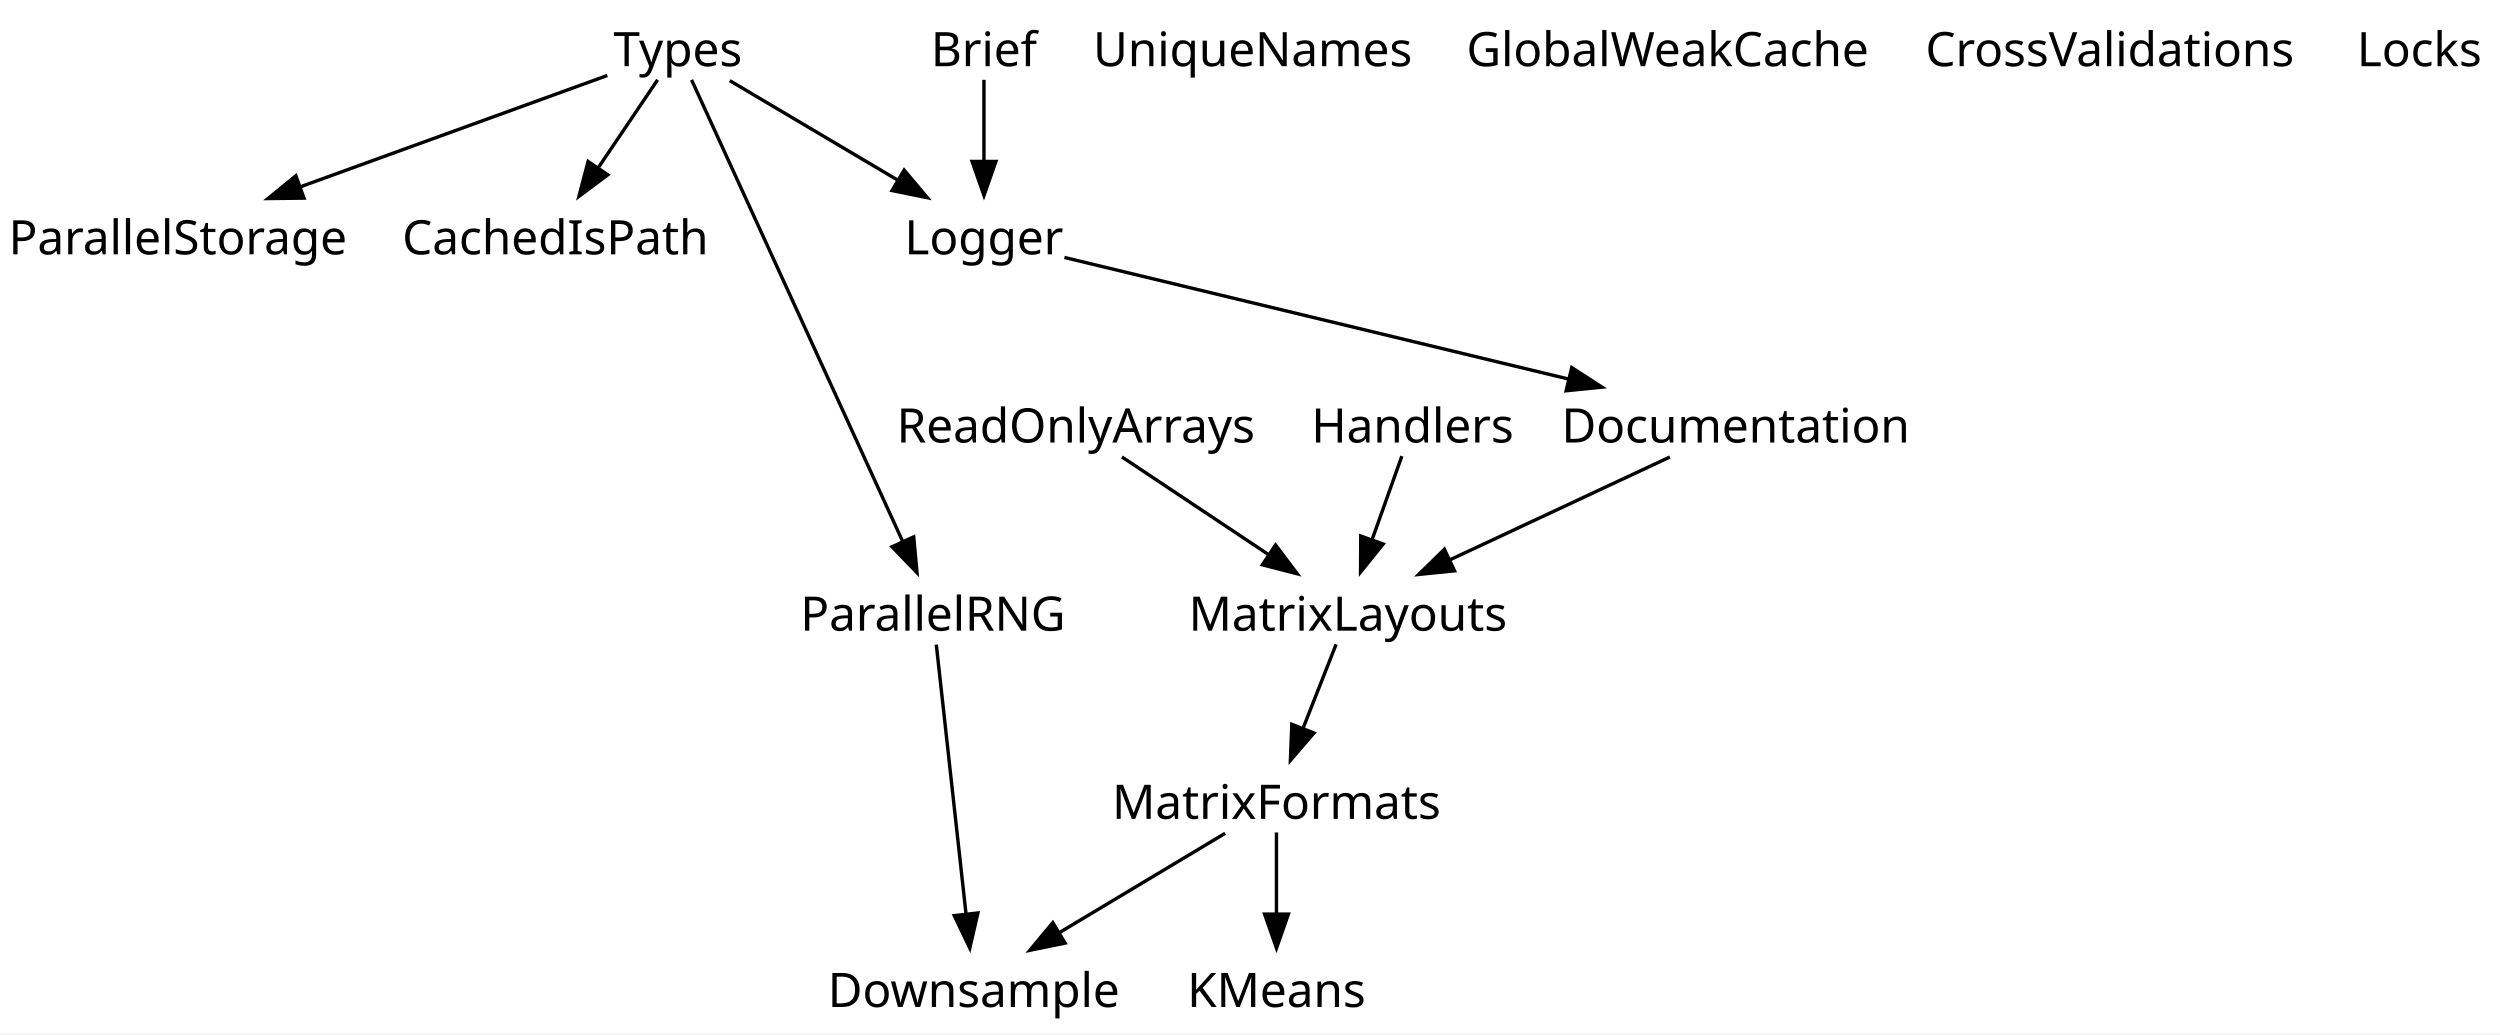
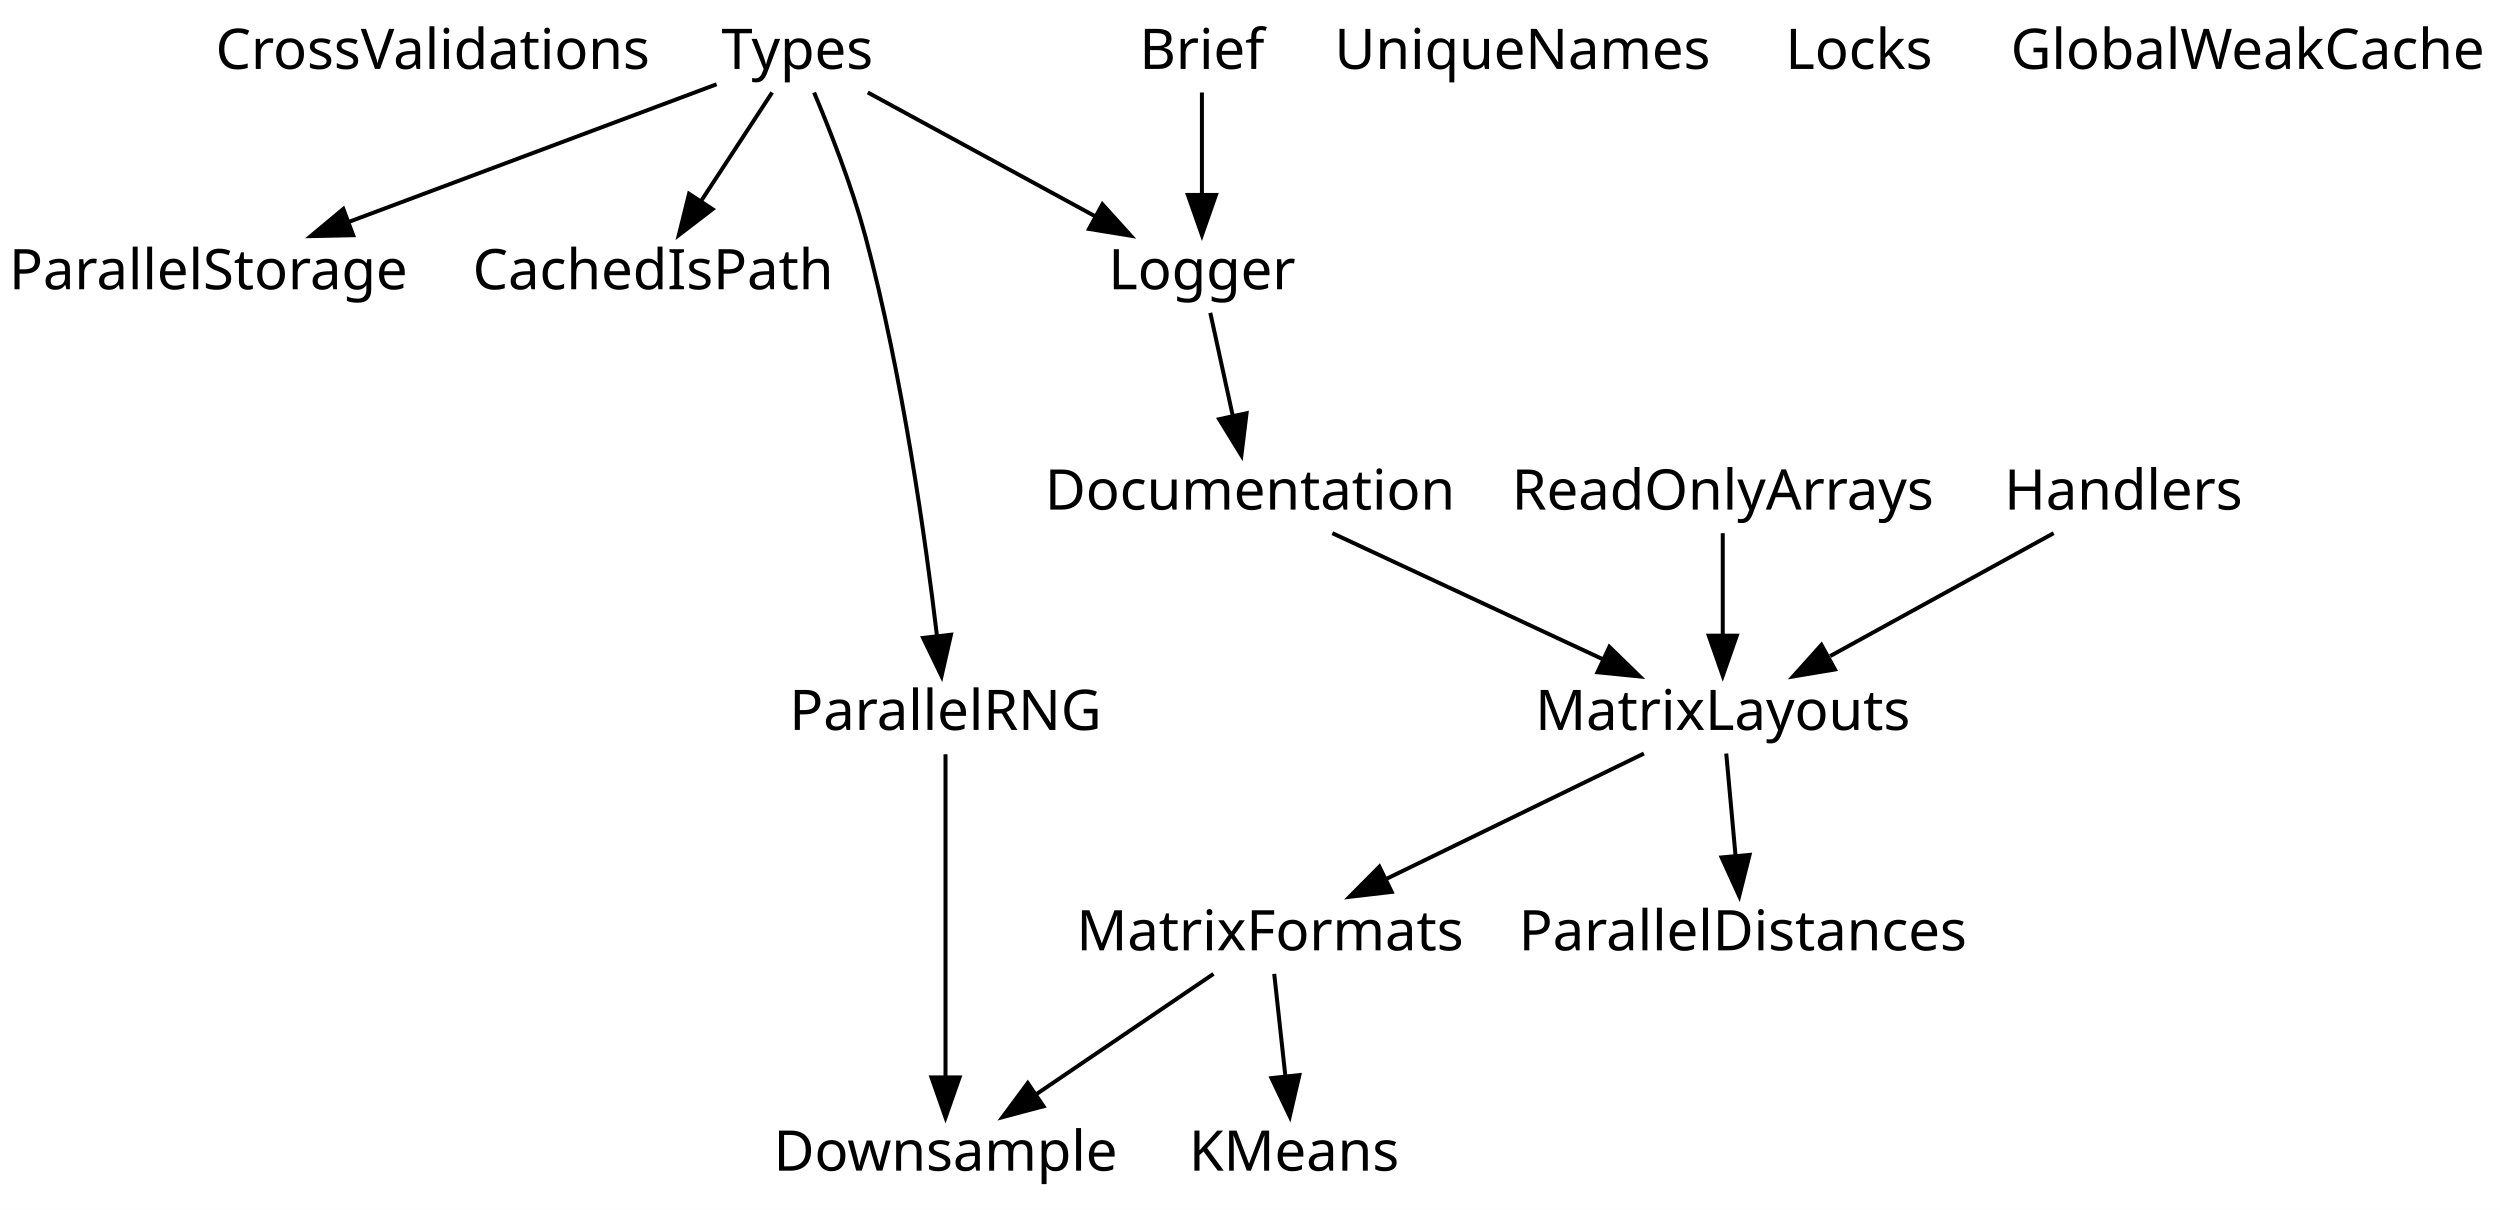
- <svg xmlns="http://www.w3.org/2000/svg" xmlns:xlink="http://www.w3.org/1999/xlink" width="735pt" height="304pt" viewBox="0.00 0.00 735.00 304.00">
-   <g id="graph0" class="graph" transform="scale(1 1) rotate(0) translate(4 299.92)">
-     <polygon fill="white" stroke="none" points="-4,4 -4,-299.92 731.07,-299.92 731.07,4 -4,4" />
+ <svg xmlns="http://www.w3.org/2000/svg" xmlns:xlink="http://www.w3.org/1999/xlink" width="624pt" height="302pt" viewBox="0.00 0.00 624.00 302.00">
+   <g id="graph0" class="graph" transform="scale(1 1) rotate(0) translate(4 298)">
+     <polygon fill="#ffffff" stroke="transparent" points="-4,4 -4,-298 620,-298 620,4 -4,4" />
    <g id="node1" class="node">
      <g id="a_node1">
-         <a xlink:href="../cached_ispath.html" xlink:title="CachedIsPath" target="_top">
-           <polygon fill="none" stroke="white" points="203.82,-240.6 114.75,-240.6 114.75,-221.28 203.82,-221.28 203.82,-240.6" />
-           <text xml:space="preserve" text-anchor="middle" x="159.28" y="-225.14" font-family="Sans-Serif" font-size="14.00">CachedIsPath</text>
+         <a xlink:href="../cross_validations.html" xlink:title="CrossValidations" target="_top">
+           <polygon fill="none" stroke="#ffffff" points="156.5,-294 51.5,-294 51.5,-275 156.5,-275 156.5,-294" />
+           <text text-anchor="middle" x="104" y="-280.8" font-family="Sans-Serif" font-size="14.00" fill="#000000">CrossValidations</text>
        </a>
      </g>
    </g>
    <g id="node2" class="node">
      <g id="a_node2">
+         <a xlink:href="../parallel_storage.html" xlink:title="ParallelStorage" target="_top">
+           <polygon fill="none" stroke="#ffffff" points="96,-239 0,-239 0,-220 96,-220 96,-239" />
+           <text text-anchor="middle" x="48" y="-225.8" font-family="Sans-Serif" font-size="14.00" fill="#000000">ParallelStorage</text>
+         </a>
+       </g>
+     </g>
+     <g id="node3" class="node">
+       <g id="a_node3">
        <a xlink:href="../types.html" xlink:title="Types" target="_top">
-           <polygon fill="none" stroke="white" points="215.82,-295.92 174.75,-295.92 174.75,-276.6 215.82,-276.6 215.82,-295.92" />
-           <text xml:space="preserve" text-anchor="middle" x="195.28" y="-280.46" font-family="Sans-Serif" font-size="14.00">Types</text>
+           <polygon fill="none" stroke="#ffffff" points="215,-294 175,-294 175,-275 215,-275 215,-294" />
+           <text text-anchor="middle" x="195" y="-280.8" font-family="Sans-Serif" font-size="14.00" fill="#000000">Types</text>
        </a>
      </g>
    </g>
    <g id="edge1" class="edge">
-       <path fill="none" stroke="black" d="M189.34,-276.46C184.57,-269.4 177.72,-259.25 171.76,-250.42" />
-       <polygon fill="black" stroke="black" points="174.7,-248.52 166.21,-242.19 168.9,-252.44 174.7,-248.52" />
+       <path fill="none" stroke="#000000" d="M174.869,-276.968C151.305,-268.151 111.864,-253.395 83.203,-242.671" />
+       <polygon fill="#000000" stroke="#000000" points="84.151,-239.289 73.559,-239.063 81.698,-245.845 84.151,-239.289" />
    </g>
    <g id="node6" class="node">
      <g id="a_node6">
-         <a xlink:href="../parallel_storage.html" xlink:title="ParallelStorage" target="_top">
-           <polygon fill="none" stroke="white" points="96.57,-240.6 0,-240.6 0,-221.28 96.57,-221.28 96.57,-240.6" />
-           <text xml:space="preserve" text-anchor="middle" x="48.28" y="-225.14" font-family="Sans-Serif" font-size="14.00">ParallelStorage</text>
-         </a>
-       </g>
-     </g>
-     <g id="edge2" class="edge">
-       <path fill="none" stroke="black" d="M174.54,-277.73C151.06,-269.22 112.41,-255.2 84.05,-244.91" />
-       <polygon fill="black" stroke="black" points="85.37,-241.67 74.78,-241.55 82.99,-248.25 85.37,-241.67" />
+         <a xlink:href="../cached_ispath.html" xlink:title="CachedIsPath" target="_top">
+           <polygon fill="none" stroke="#ffffff" points="203.5,-239 114.5,-239 114.5,-220 203.5,-220 203.5,-239" />
+           <text text-anchor="middle" x="159" y="-225.8" font-family="Sans-Serif" font-size="14.00" fill="#000000">CachedIsPath</text>
+         </a>
+       </g>
+     </g>
+     <g id="edge3" class="edge">
+       <path fill="none" stroke="#000000" d="M188.729,-274.92C183.834,-267.441 176.889,-256.83 170.942,-247.745" />
+       <polygon fill="#000000" stroke="#000000" points="173.846,-245.791 165.441,-239.341 167.989,-249.625 173.846,-245.791" />
+     </g>
+     <g id="node7" class="node">
+       <g id="a_node7">
+         <a xlink:href="../parallel_rng.html" xlink:title="ParallelRNG" target="_top">
+           <polygon fill="none" stroke="#ffffff" points="272,-129 192,-129 192,-110 272,-110 272,-129" />
+           <text text-anchor="middle" x="232" y="-115.8" font-family="Sans-Serif" font-size="14.00" fill="#000000">ParallelRNG</text>
+         </a>
+       </g>
+     </g>
+     <g id="edge4" class="edge">
+       <path fill="none" stroke="#000000" d="M199.197,-274.913C203.028,-265.823 208.597,-251.707 212,-239 221.255,-204.444 227.04,-163.063 229.881,-139.175" />
+       <polygon fill="#000000" stroke="#000000" points="233.358,-139.569 231.011,-129.238 226.403,-138.778 233.358,-139.569" />
    </g>
    <g id="node11" class="node">
      <g id="a_node11">
        <a xlink:href="../logger.html" xlink:title="Logger" target="_top">
-           <polygon fill="none" stroke="white" points="308.44,-240.6 262.12,-240.6 262.12,-221.28 308.44,-221.28 308.44,-240.6" />
-           <text xml:space="preserve" text-anchor="middle" x="285.28" y="-225.14" font-family="Sans-Serif" font-size="14.00">Logger</text>
-         </a>
-       </g>
-     </g>
-     <g id="edge6" class="edge">
-       <path fill="none" stroke="black" d="M210.55,-276.21C224.13,-268.17 244.24,-256.26 260.18,-246.81" />
-       <polygon fill="black" stroke="black" points="261.82,-249.91 268.64,-241.8 258.25,-243.89 261.82,-249.91" />
-     </g>
-     <g id="node13" class="node">
-       <g id="a_node13">
-         <a xlink:href="../parallel_rng.html" xlink:title="ParallelRNG" target="_top">
-           <polygon fill="none" stroke="white" points="310.32,-129.96 230.25,-129.96 230.25,-110.64 310.32,-110.64 310.32,-129.96" />
-           <text xml:space="preserve" text-anchor="middle" x="270.28" y="-114.5" font-family="Sans-Serif" font-size="14.00">ParallelRNG</text>
-         </a>
-       </g>
-     </g>
-     <g id="edge7" class="edge">
-       <path fill="none" stroke="black" d="M199.32,-276.44C211.02,-250.87 245.17,-176.2 261.45,-140.6" />
-       <polygon fill="black" stroke="black" points="264.63,-142.08 265.6,-131.54 258.26,-139.17 264.63,-142.08" />
-     </g>
-     <g id="node3" class="node">
-       <g id="a_node3">
-         <a xlink:href="../read_only_arrays.html" xlink:title="ReadOnlyArrays" target="_top">
-           <polygon fill="none" stroke="white" points="364.32,-185.28 260.25,-185.28 260.25,-165.96 364.32,-165.96 364.32,-185.28" />
-           <text xml:space="preserve" text-anchor="middle" x="312.28" y="-169.82" font-family="Sans-Serif" font-size="14.00">ReadOnlyArrays</text>
-         </a>
-       </g>
-     </g>
-     <g id="node8" class="node">
-       <g id="a_node8">
-         <a xlink:href="../matrix_layouts.html" xlink:title="MatrixLayouts" target="_top">
-           <polygon fill="none" stroke="white" points="436.82,-129.96 347.75,-129.96 347.75,-110.64 436.82,-110.64 436.82,-129.96" />
-           <text xml:space="preserve" text-anchor="middle" x="392.28" y="-114.5" font-family="Sans-Serif" font-size="14.00">MatrixLayouts</text>
-         </a>
-       </g>
-     </g>
-     <g id="edge11" class="edge">
-       <path fill="none" stroke="black" d="M325.86,-165.57C337.69,-157.69 355.12,-146.07 369.16,-136.72" />
-       <polygon fill="black" stroke="black" points="371.01,-139.69 377.39,-131.23 367.13,-133.86 371.01,-139.69" />
+           <polygon fill="none" stroke="#ffffff" points="319.5,-239 272.5,-239 272.5,-220 319.5,-220 319.5,-239" />
+           <text text-anchor="middle" x="296" y="-225.8" font-family="Sans-Serif" font-size="14.00" fill="#000000">Logger</text>
+         </a>
+       </g>
+     </g>
+     <g id="edge14" class="edge">
+       <path fill="none" stroke="#000000" d="M212.593,-274.92C228.283,-266.376 251.479,-253.744 269.429,-243.969" />
+       <polygon fill="#000000" stroke="#000000" points="271.161,-247.011 278.27,-239.155 267.814,-240.864 271.161,-247.011" />
    </g>
    <g id="node4" class="node">
      <g id="a_node4">
-         <a xlink:href="../unique_names.html" xlink:title="UniqueNames" target="_top">
-           <polygon fill="none" stroke="white" points="409.57,-295.92 319,-295.92 319,-276.6 409.57,-276.6 409.57,-295.92" />
-           <text xml:space="preserve" text-anchor="middle" x="364.28" y="-280.46" font-family="Sans-Serif" font-size="14.00">UniqueNames</text>
-         </a>
-       </g>
-     </g>
-     <g id="node5" class="node">
-       <g id="a_node5">
-         <a xlink:href="../global_weak_cache.html" xlink:title="GlobalWeakCache" target="_top">
-           <polygon fill="none" stroke="white" points="545.07,-295.92 427.5,-295.92 427.5,-276.6 545.07,-276.6 545.07,-295.92" />
-           <text xml:space="preserve" text-anchor="middle" x="486.28" y="-280.46" font-family="Sans-Serif" font-size="14.00">GlobalWeakCache</text>
-         </a>
-       </g>
-     </g>
-     <g id="node7" class="node">
-       <g id="a_node7">
        <a xlink:href="../matrix_formats.html" xlink:title="MatrixFormats" target="_top">
-           <polygon fill="none" stroke="white" points="417.32,-74.64 325.25,-74.64 325.25,-55.32 417.32,-55.32 417.32,-74.64" />
-           <text xml:space="preserve" text-anchor="middle" x="371.28" y="-59.18" font-family="Sans-Serif" font-size="14.00">MatrixFormats</text>
-         </a>
-       </g>
-     </g>
-     <g id="node10" class="node">
-       <g id="a_node10">
+           <polygon fill="none" stroke="#ffffff" points="359,-74 267,-74 267,-55 359,-55 359,-74" />
+           <text text-anchor="middle" x="313" y="-60.8" font-family="Sans-Serif" font-size="14.00" fill="#000000">MatrixFormats</text>
+         </a>
+       </g>
+     </g>
+     <g id="node12" class="node">
+       <g id="a_node12">
        <a xlink:href="../kmeans.html" xlink:title="KMeans" target="_top">
-           <polygon fill="none" stroke="white" points="398.57,-19.32 344,-19.32 344,0 398.57,0 398.57,-19.32" />
-           <text xml:space="preserve" text-anchor="middle" x="371.28" y="-3.86" font-family="Sans-Serif" font-size="14.00">KMeans</text>
-         </a>
-       </g>
-     </g>
-     <g id="edge4" class="edge">
-       <path fill="none" stroke="black" d="M371.28,-55.18C371.28,-48.58 371.28,-39.28 371.28,-30.89" />
-       <polygon fill="black" stroke="black" points="374.79,-31.17 371.29,-21.17 367.79,-31.17 374.79,-31.17" />
+           <polygon fill="none" stroke="#ffffff" points="346.5,-19 291.5,-19 291.5,0 346.5,0 346.5,-19" />
+           <text text-anchor="middle" x="319" y="-5.8" font-family="Sans-Serif" font-size="14.00" fill="#000000">KMeans</text>
+         </a>
+       </g>
+     </g>
+     <g id="edge7" class="edge">
+       <path fill="none" stroke="#000000" d="M314.045,-54.92C314.81,-47.908 315.875,-38.144 316.822,-29.465" />
+       <polygon fill="#000000" stroke="#000000" points="320.321,-29.661 317.926,-19.341 313.363,-28.902 320.321,-29.661" />
    </g>
    <g id="node17" class="node">
      <g id="a_node17">
        <a xlink:href="../downsample.html" xlink:title="Downsample" target="_top">
-           <polygon fill="none" stroke="white" points="323.82,-19.32 240.75,-19.32 240.75,0 323.82,0 323.82,-19.32" />
-           <text xml:space="preserve" text-anchor="middle" x="282.28" y="-3.86" font-family="Sans-Serif" font-size="14.00">Downsample</text>
+           <polygon fill="none" stroke="#ffffff" points="273.5,-19 190.5,-19 190.5,0 273.5,0 273.5,-19" />
+           <text text-anchor="middle" x="232" y="-5.8" font-family="Sans-Serif" font-size="14.00" fill="#000000">Downsample</text>
        </a>
      </g>
    </g>
    <g id="edge12" class="edge">
-       <path fill="none" stroke="black" d="M356.19,-54.93C342.76,-46.89 322.87,-34.98 307.11,-25.53" />
-       <polygon fill="black" stroke="black" points="309.13,-22.66 298.76,-20.53 305.53,-28.67 309.13,-22.66" />
-     </g>
-     <g id="edge3" class="edge">
-       <path fill="none" stroke="black" d="M388.82,-110.5C386.16,-103.74 382.39,-94.17 379.02,-85.62" />
-       <polygon fill="black" stroke="black" points="382.3,-84.41 375.38,-76.38 375.79,-86.97 382.3,-84.41" />
+       <path fill="none" stroke="#000000" d="M298.891,-54.92C286.654,-46.611 268.724,-34.436 254.507,-24.783" />
+       <polygon fill="#000000" stroke="#000000" points="256.458,-21.877 246.219,-19.155 252.526,-27.668 256.458,-21.877" />
+     </g>
+     <g id="node5" class="node">
+       <g id="a_node5">
+         <a xlink:href="../matrix_layouts.html" xlink:title="MatrixLayouts" target="_top">
+           <polygon fill="none" stroke="#ffffff" points="470.5,-129 381.5,-129 381.5,-110 470.5,-110 470.5,-129" />
+           <text text-anchor="middle" x="426" y="-115.8" font-family="Sans-Serif" font-size="14.00" fill="#000000">MatrixLayouts</text>
+         </a>
+       </g>
+     </g>
+     <g id="edge2" class="edge">
+       <path fill="none" stroke="#000000" d="M406.317,-109.92C388.521,-101.258 362.095,-88.396 341.902,-78.567" />
+       <polygon fill="#000000" stroke="#000000" points="343.36,-75.384 332.837,-74.155 340.296,-81.678 343.36,-75.384" />
    </g>
    <g id="node9" class="node">
      <g id="a_node9">
-         <a xlink:href="../cross_validations.html" xlink:title="CrossValidations" target="_top">
-           <polygon fill="none" stroke="white" points="669.07,-295.92 563.5,-295.92 563.5,-276.6 669.07,-276.6 669.07,-295.92" />
-           <text xml:space="preserve" text-anchor="middle" x="616.28" y="-280.46" font-family="Sans-Serif" font-size="14.00">CrossValidations</text>
+         <a xlink:href="../parallel_distances.html" xlink:title="ParallelDistances" target="_top">
+           <polygon fill="none" stroke="#ffffff" points="485,-74 377,-74 377,-55 485,-55 485,-74" />
+           <text text-anchor="middle" x="431" y="-60.8" font-family="Sans-Serif" font-size="14.00" fill="#000000">ParallelDistances</text>
+         </a>
+       </g>
+     </g>
+     <g id="edge5" class="edge">
+       <path fill="none" stroke="#000000" d="M426.871,-109.92C427.508,-102.908 428.396,-93.144 429.185,-84.465" />
+       <polygon fill="#000000" stroke="#000000" points="432.686,-84.617 430.105,-74.341 425.714,-83.983 432.686,-84.617" />
+     </g>
+     <g id="edge11" class="edge">
+       <path fill="none" stroke="#000000" d="M232,-109.738C232,-91.754 232,-53.065 232,-29.36" />
+       <polygon fill="#000000" stroke="#000000" points="235.5,-29.083 232,-19.083 228.5,-29.083 235.5,-29.083" />
+     </g>
+     <g id="node8" class="node">
+       <g id="a_node8">
+         <a xlink:href="../unique_names.html" xlink:title="UniqueNames" target="_top">
+           <polygon fill="none" stroke="#ffffff" points="421.5,-294 330.5,-294 330.5,-275 421.5,-275 421.5,-294" />
+           <text text-anchor="middle" x="376" y="-280.8" font-family="Sans-Serif" font-size="14.00" fill="#000000">UniqueNames</text>
+         </a>
+       </g>
+     </g>
+     <g id="node10" class="node">
+       <g id="a_node10">
+         <a xlink:href="../documentation.html" xlink:title="Documentation" target="_top">
+           <polygon fill="none" stroke="#ffffff" points="356,-184 260,-184 260,-165 356,-165 356,-184" />
+           <text text-anchor="middle" x="308" y="-170.8" font-family="Sans-Serif" font-size="14.00" fill="#000000">Documentation</text>
+         </a>
+       </g>
+     </g>
+     <g id="edge10" class="edge">
+       <path fill="none" stroke="#000000" d="M328.554,-164.92C347.221,-156.219 374.983,-143.279 396.105,-133.434" />
+       <polygon fill="#000000" stroke="#000000" points="397.7,-136.552 405.286,-129.155 394.743,-130.207 397.7,-136.552" />
+     </g>
+     <g id="edge6" class="edge">
+       <path fill="none" stroke="#000000" d="M298.09,-219.92C299.637,-212.83 301.798,-202.927 303.707,-194.176" />
+       <polygon fill="#000000" stroke="#000000" points="307.141,-194.857 305.853,-184.341 300.302,-193.365 307.141,-194.857" />
+     </g>
+     <g id="node13" class="node">
+       <g id="a_node13">
+         <a xlink:href="../read_only_arrays.html" xlink:title="ReadOnlyArrays" target="_top">
+           <polygon fill="none" stroke="#ffffff" points="478,-184 374,-184 374,-165 478,-165 478,-184" />
+           <text text-anchor="middle" x="426" y="-170.8" font-family="Sans-Serif" font-size="14.00" fill="#000000">ReadOnlyArrays</text>
+         </a>
+       </g>
+     </g>
+     <g id="edge8" class="edge">
+       <path fill="none" stroke="#000000" d="M426,-164.92C426,-157.908 426,-148.144 426,-139.465" />
+       <polygon fill="#000000" stroke="#000000" points="429.5,-139.341 426,-129.341 422.5,-139.341 429.5,-139.341" />
+     </g>
+     <g id="node14" class="node">
+       <g id="a_node14">
+         <a xlink:href="../handlers.html" xlink:title="Handlers" target="_top">
+           <polygon fill="none" stroke="#ffffff" points="555.5,-184 496.5,-184 496.5,-165 555.5,-165 555.5,-184" />
+           <text text-anchor="middle" x="526" y="-170.8" font-family="Sans-Serif" font-size="14.00" fill="#000000">Handlers</text>
+         </a>
+       </g>
+     </g>
+     <g id="edge9" class="edge">
+       <path fill="none" stroke="#000000" d="M508.581,-164.92C493.189,-156.454 470.501,-143.976 452.798,-134.239" />
+       <polygon fill="#000000" stroke="#000000" points="454.003,-130.907 443.555,-129.155 450.63,-137.041 454.003,-130.907" />
+     </g>
+     <g id="node15" class="node">
+       <g id="a_node15">
+         <a xlink:href="../locks.html" xlink:title="Locks" target="_top">
+           <polygon fill="none" stroke="#ffffff" points="480,-294 440,-294 440,-275 480,-275 480,-294" />
+           <text text-anchor="middle" x="460" y="-280.8" font-family="Sans-Serif" font-size="14.00" fill="#000000">Locks</text>
        </a>
      </g>
    </g>
    <g id="node16" class="node">
      <g id="a_node16">
-         <a xlink:href="../documentation.html" xlink:title="Documentation" target="_top">
-           <polygon fill="none" stroke="white" points="554.19,-185.28 458.38,-185.28 458.38,-165.96 554.19,-165.96 554.19,-185.28" />
-           <text xml:space="preserve" text-anchor="middle" x="506.28" y="-169.82" font-family="Sans-Serif" font-size="14.00">Documentation</text>
-         </a>
-       </g>
-     </g>
-     <g id="edge8" class="edge">
-       <path fill="none" stroke="black" d="M308.94,-224.23C344.22,-215.72 411.42,-199.51 457.52,-188.39" />
-       <polygon fill="black" stroke="black" points="458.09,-191.85 466.99,-186.1 456.45,-185.04 458.09,-191.85" />
-     </g>
-     <g id="node12" class="node">
-       <g id="a_node12">
+         <a xlink:href="../global_weak_cache.html" xlink:title="GlobalWeakCache" target="_top">
+           <polygon fill="none" stroke="#ffffff" points="616,-294 498,-294 498,-275 616,-275 616,-294" />
+           <text text-anchor="middle" x="557" y="-280.8" font-family="Sans-Serif" font-size="14.00" fill="#000000">GlobalWeakCache</text>
+         </a>
+       </g>
+     </g>
+     <g id="node18" class="node">
+       <g id="a_node18">
        <a xlink:href="../brief.html" xlink:title="Brief" target="_top">
-           <polygon fill="none" stroke="white" points="301.32,-295.92 269.25,-295.92 269.25,-276.6 301.32,-276.6 301.32,-295.92" />
-           <text xml:space="preserve" text-anchor="middle" x="285.28" y="-280.46" font-family="Sans-Serif" font-size="14.00">Brief</text>
-         </a>
-       </g>
-     </g>
-     <g id="edge5" class="edge">
-       <path fill="none" stroke="black" d="M285.28,-276.46C285.28,-269.86 285.28,-260.56 285.28,-252.17" />
-       <polygon fill="black" stroke="black" points="288.79,-252.45 285.29,-242.45 281.79,-252.45 288.79,-252.45" />
+           <polygon fill="none" stroke="#ffffff" points="312,-294 280,-294 280,-275 312,-275 312,-294" />
+           <text text-anchor="middle" x="296" y="-280.8" font-family="Sans-Serif" font-size="14.00" fill="#000000">Brief</text>
+         </a>
+       </g>
    </g>
    <g id="edge13" class="edge">
-       <path fill="none" stroke="black" d="M271.27,-110.41C273.17,-93.14 277.42,-54.67 280.05,-30.88" />
-       <polygon fill="black" stroke="black" points="283.5,-31.5 281.12,-21.18 276.55,-30.73 283.5,-31.5" />
-     </g>
-     <g id="node14" class="node">
-       <g id="a_node14">
-         <a xlink:href="../locks.html" xlink:title="Locks" target="_top">
-           <polygon fill="none" stroke="white" points="727.07,-295.92 687.5,-295.92 687.5,-276.6 727.07,-276.6 727.07,-295.92" />
-           <text xml:space="preserve" text-anchor="middle" x="707.28" y="-280.46" font-family="Sans-Serif" font-size="14.00">Locks</text>
-         </a>
-       </g>
-     </g>
-     <g id="node15" class="node">
-       <g id="a_node15">
-         <a xlink:href="../handlers.html" xlink:title="Handlers" target="_top">
-           <polygon fill="none" stroke="white" points="440.44,-185.28 382.12,-185.28 382.12,-165.96 440.44,-165.96 440.44,-185.28" />
-           <text xml:space="preserve" text-anchor="middle" x="411.28" y="-169.82" font-family="Sans-Serif" font-size="14.00">Handlers</text>
-         </a>
-       </g>
-     </g>
-     <g id="edge10" class="edge">
-       <path fill="none" stroke="black" d="M408.15,-165.82C405.74,-159.06 402.33,-149.49 399.28,-140.94" />
-       <polygon fill="black" stroke="black" points="402.65,-139.97 396,-131.72 396.06,-142.32 402.65,-139.97" />
-     </g>
-     <g id="edge9" class="edge">
-       <path fill="none" stroke="black" d="M486.95,-165.57C469.18,-157.26 442.57,-144.82 422.08,-135.24" />
-       <polygon fill="black" stroke="black" points="423.63,-132.1 413.09,-131.03 420.66,-138.44 423.63,-132.1" />
+       <path fill="none" stroke="#000000" d="M296,-274.92C296,-267.908 296,-258.144 296,-249.465" />
+       <polygon fill="#000000" stroke="#000000" points="299.5,-249.341 296,-239.341 292.5,-249.341 299.5,-249.341" />
    </g>
  </g>
</svg>
